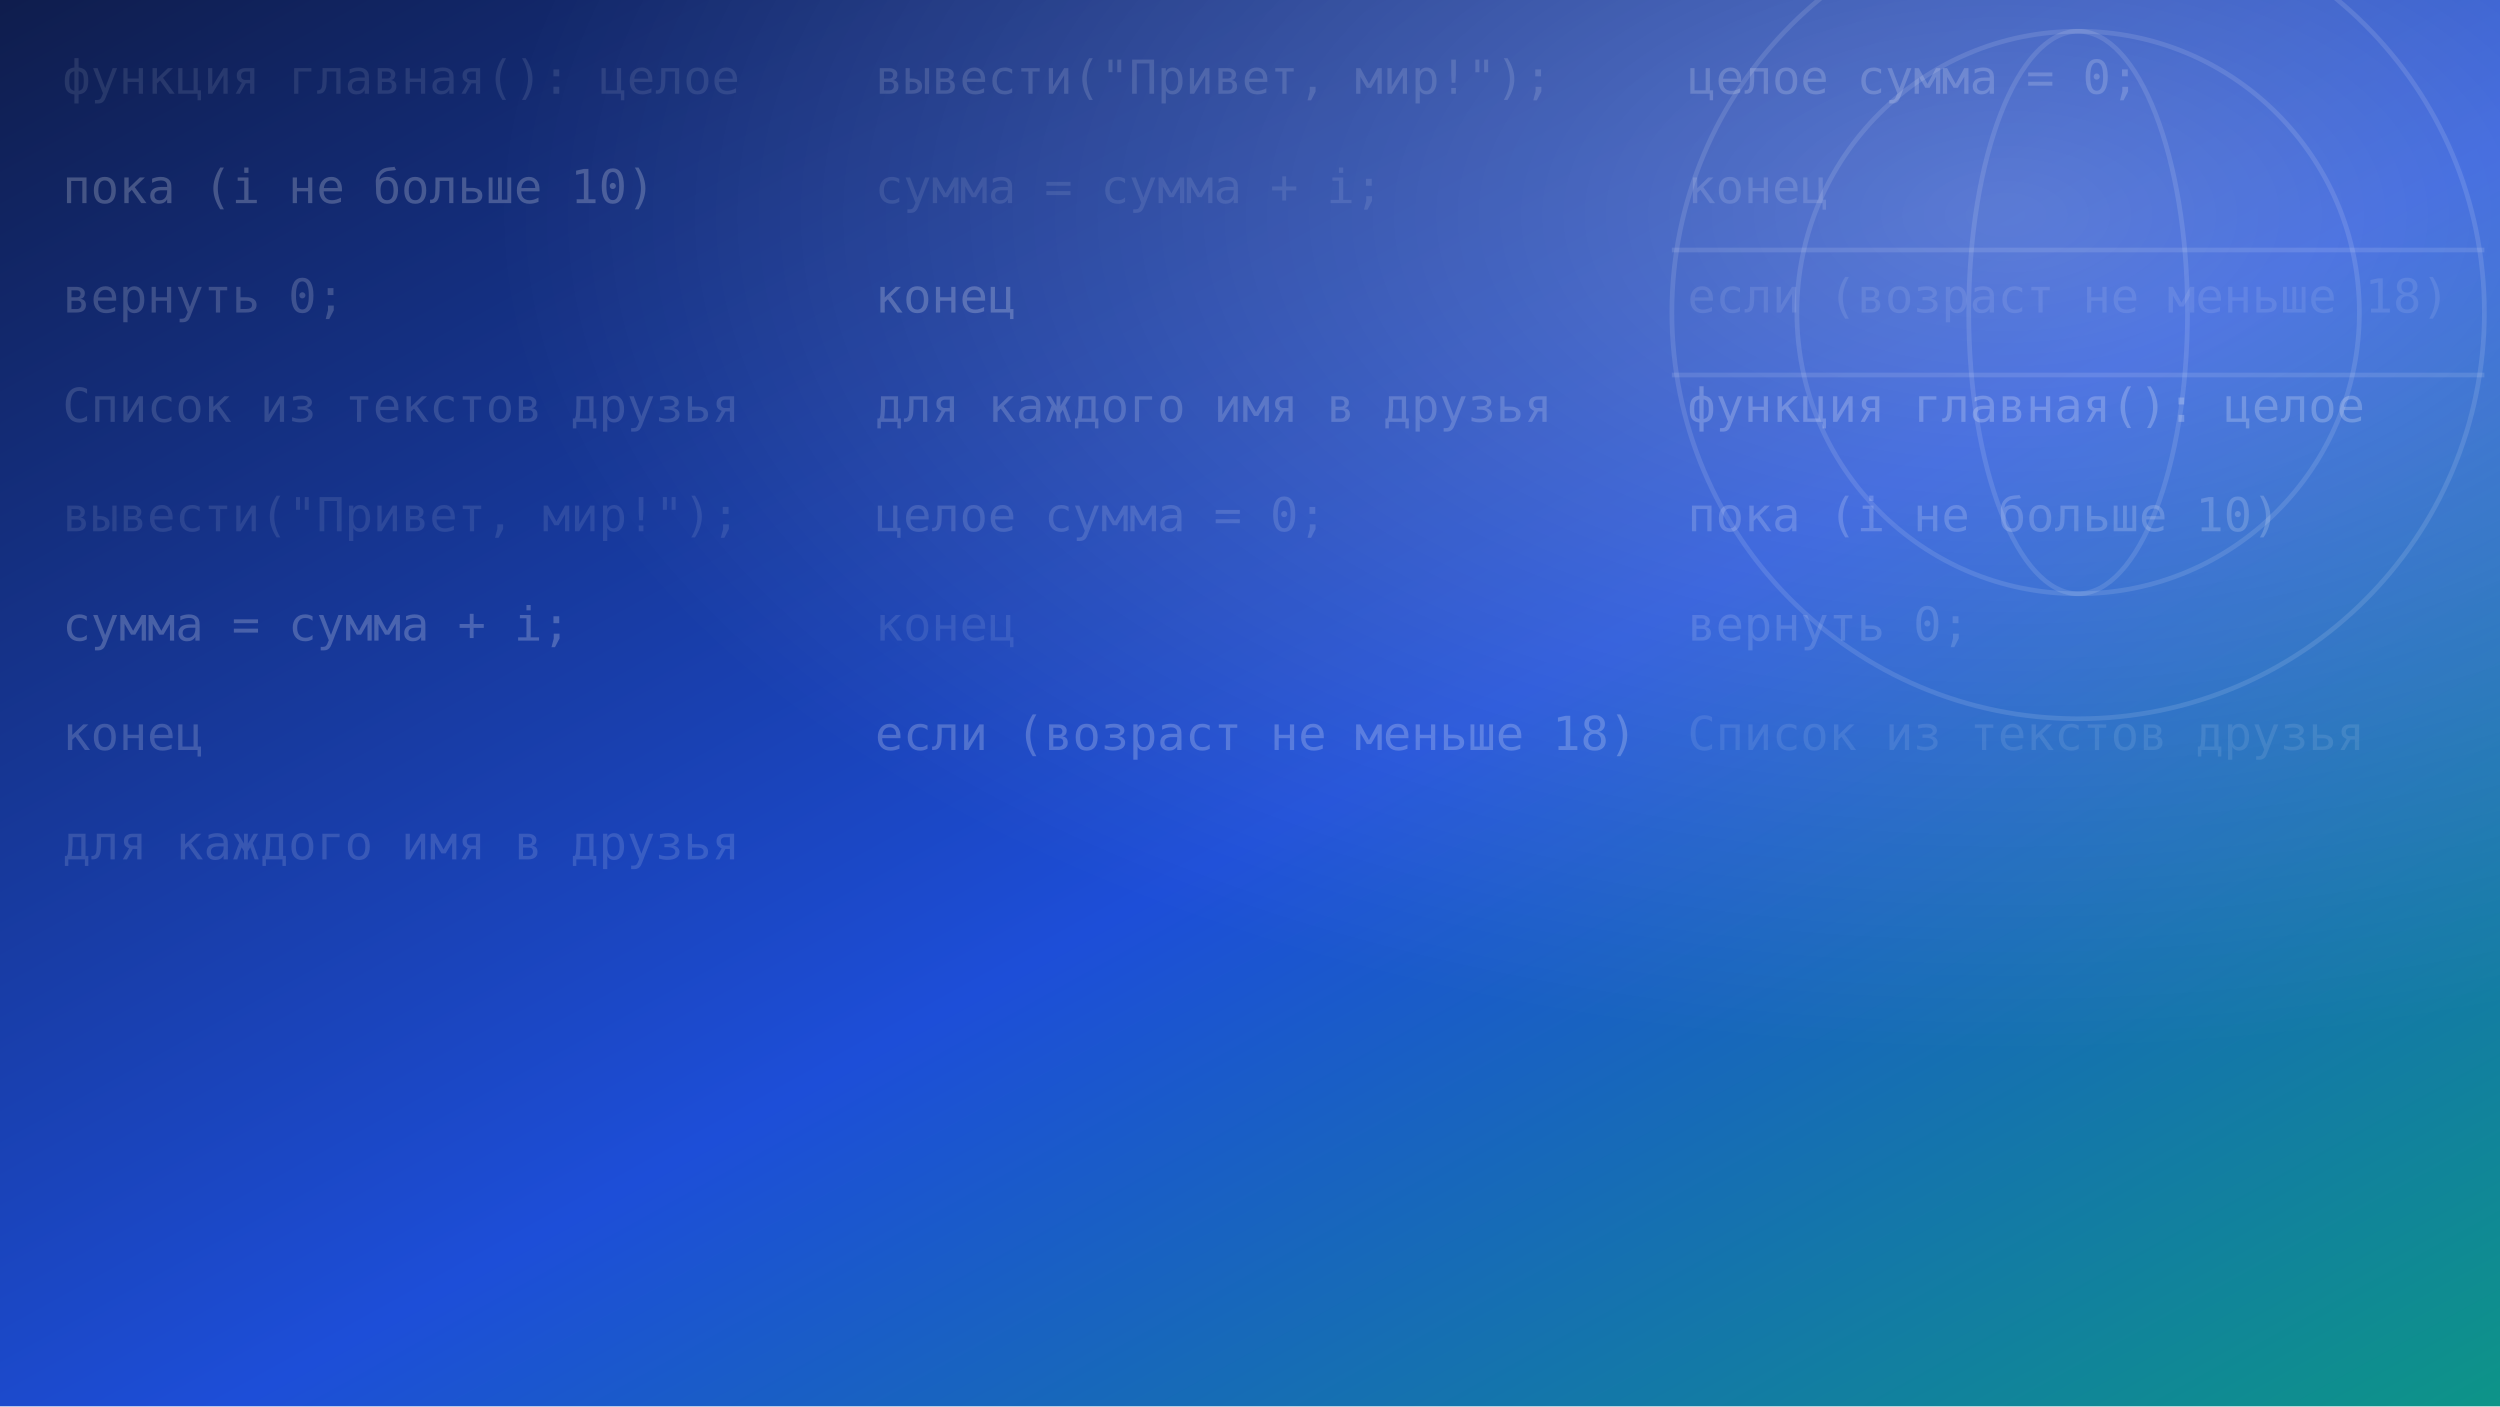
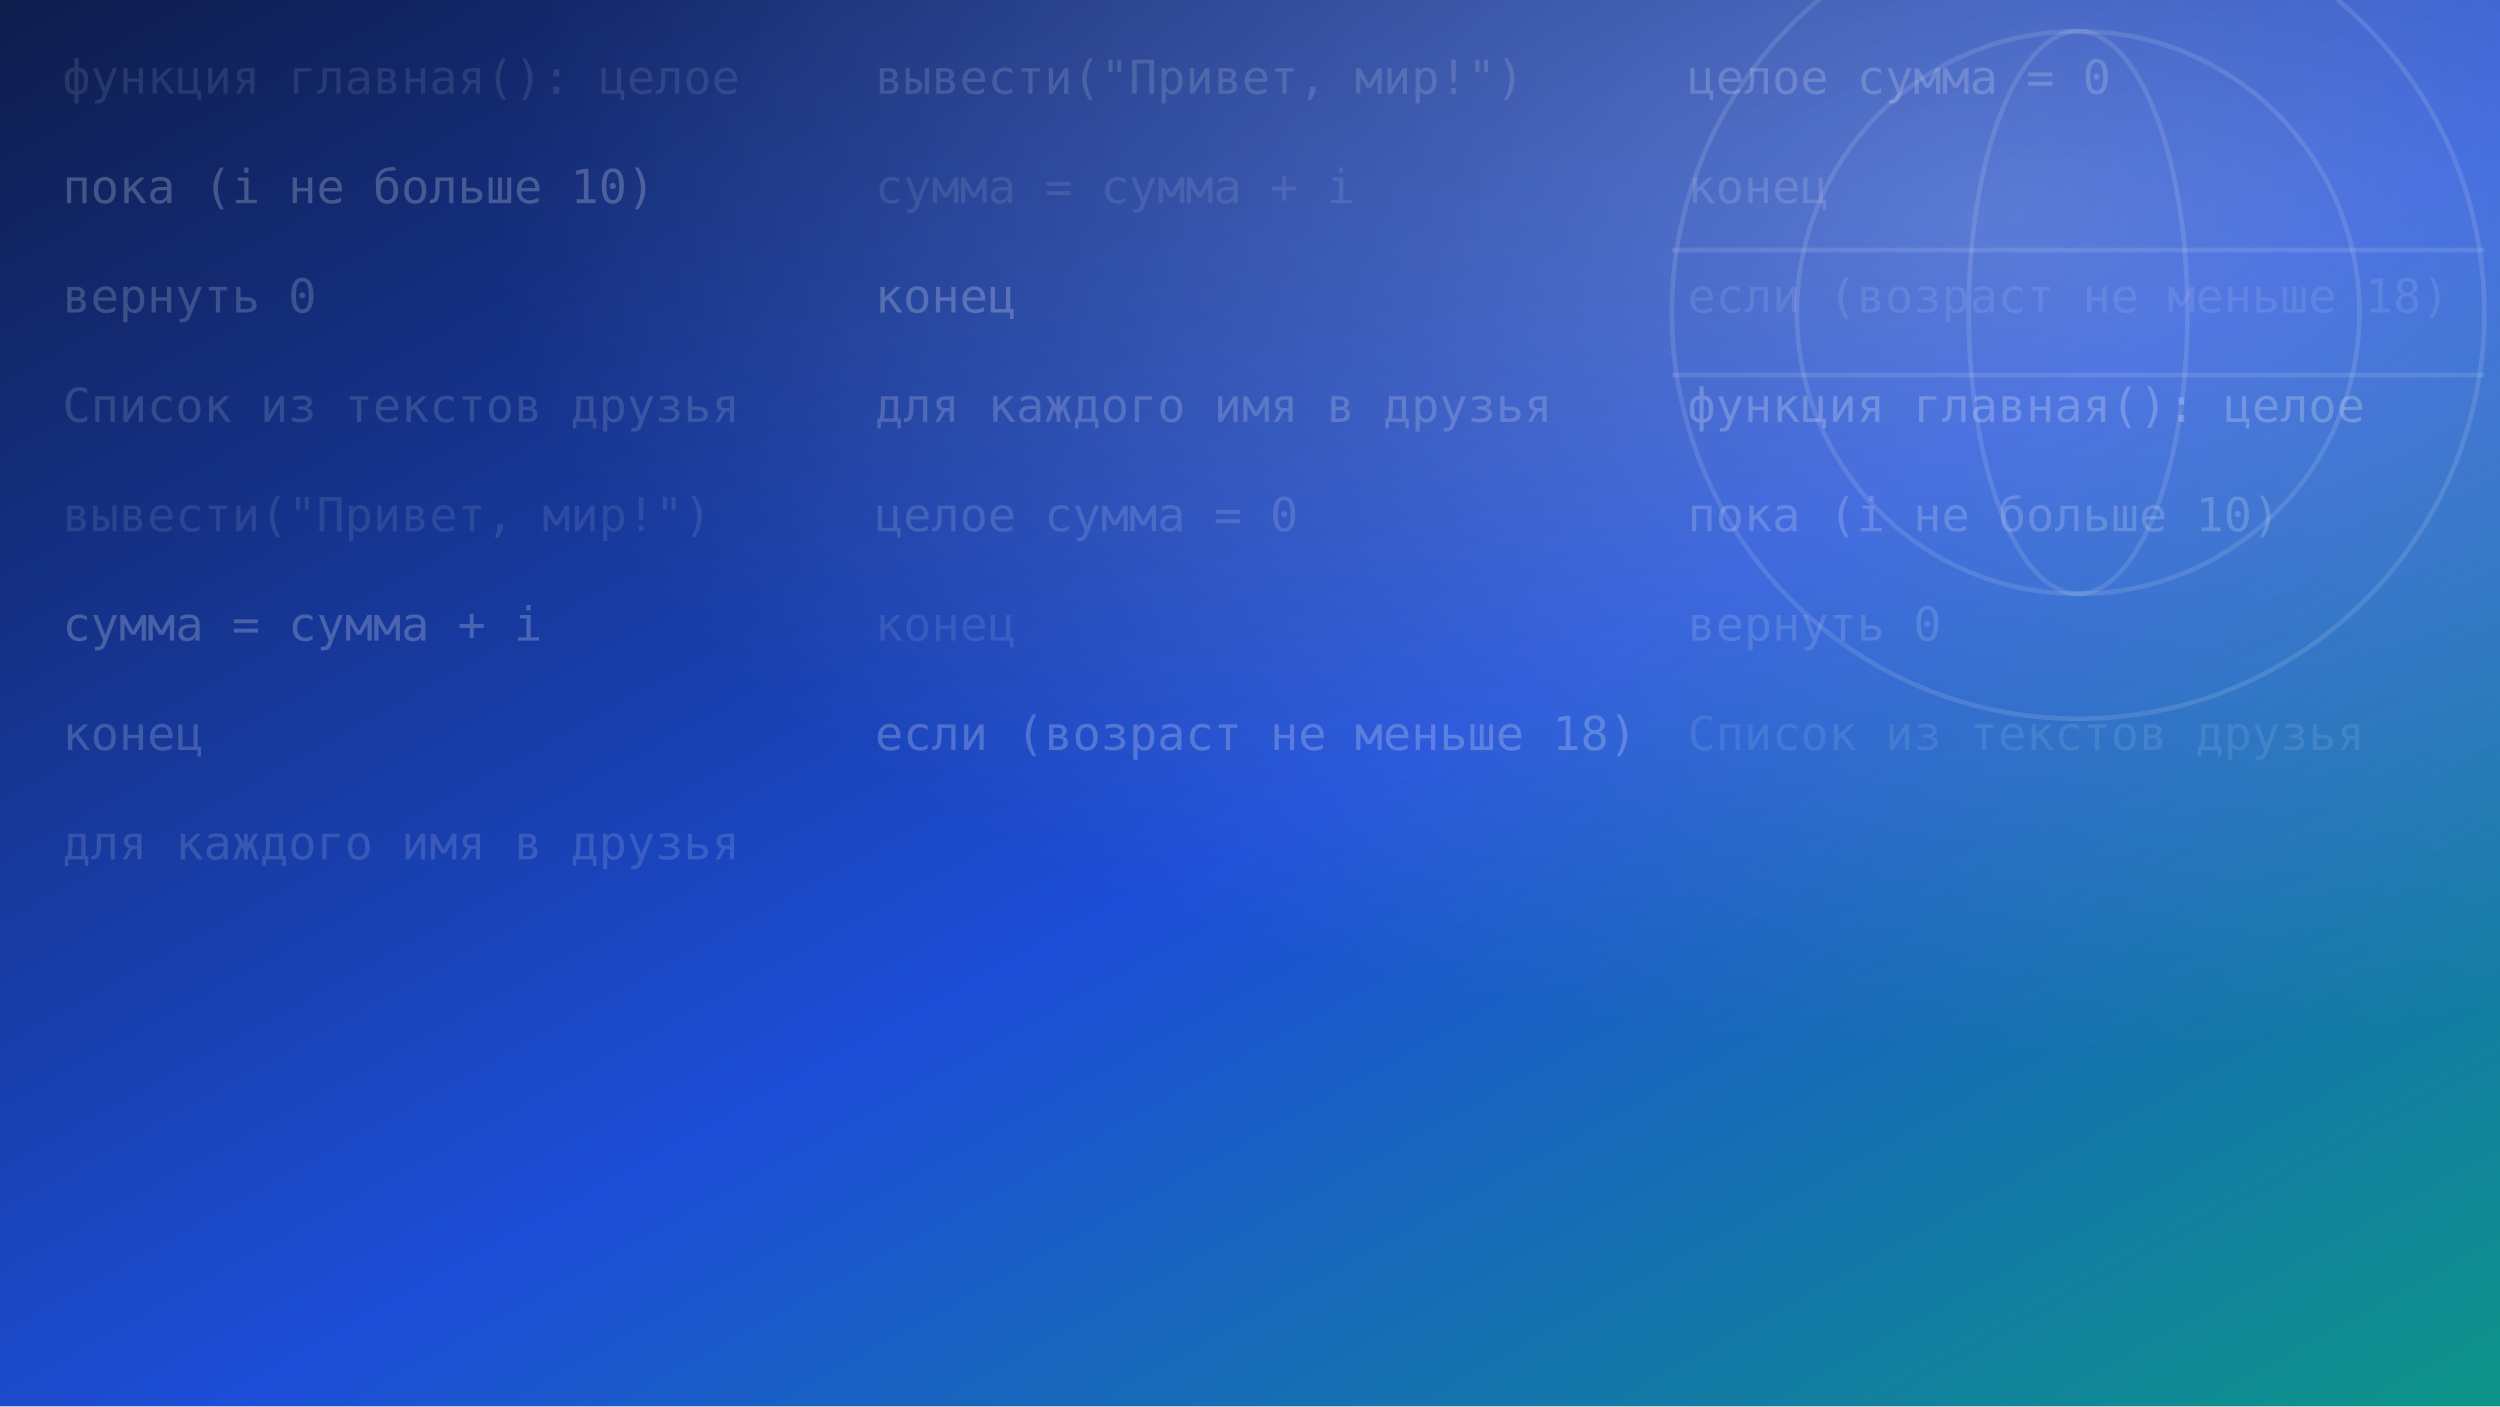
<svg xmlns="http://www.w3.org/2000/svg" viewBox="0 0 1600 900" preserveAspectRatio="xMidYMid slice">
  <defs>
    <linearGradient id="g" x1="0" y1="0" x2="1" y2="1">
      <stop offset="0" stop-color="#0f1d4d" />
      <stop offset=".55" stop-color="#1d4ed8" />
      <stop offset="1" stop-color="#0d9488" />
    </linearGradient>
    <radialGradient id="r" cx=".8" cy=".15" r=".6">
      <stop offset="0" stop-color="#fff" stop-opacity=".28" />
      <stop offset="1" stop-color="#fff" stop-opacity="0" />
    </radialGradient>
  </defs>
  <rect width="1600" height="900" fill="url(#g)" />
  <rect width="1600" height="900" fill="url(#r)" />
  <text x="40" y="60" fill="#fff" fill-opacity="0.1" font-family="monospace" font-size="30">функция главная(): целое</text>
-   <text x="560" y="60" fill="#fff" fill-opacity="0.14" font-family="monospace" font-size="30">    вывести("Привет, мир!");</text>
-   <text x="1080" y="60" fill="#fff" fill-opacity="0.18" font-family="monospace" font-size="30">    целое сумма = 0;</text>
+   <text x="560" y="60" fill="#fff" fill-opacity="0.14" font-family="monospace" font-size="30">    вывести("Привет, мир!")</text>
+   <text x="1080" y="60" fill="#fff" fill-opacity="0.18" font-family="monospace" font-size="30">    целое сумма = 0</text>
  <text x="40" y="130" fill="#fff" fill-opacity="0.22" font-family="monospace" font-size="30">    пока (i не больше 10)</text>
-   <text x="560" y="130" fill="#fff" fill-opacity="0.1" font-family="monospace" font-size="30">        сумма = сумма + i;</text>
+   <text x="560" y="130" fill="#fff" fill-opacity="0.1" font-family="monospace" font-size="30">        сумма = сумма + i</text>
  <text x="1080" y="130" fill="#fff" fill-opacity="0.14" font-family="monospace" font-size="30">    конец</text>
-   <text x="40" y="200" fill="#fff" fill-opacity="0.18" font-family="monospace" font-size="30">    вернуть 0;</text>
+   <text x="40" y="200" fill="#fff" fill-opacity="0.18" font-family="monospace" font-size="30">    вернуть 0</text>
  <text x="560" y="200" fill="#fff" fill-opacity="0.22" font-family="monospace" font-size="30">конец</text>
  <text x="1080" y="200" fill="#fff" fill-opacity="0.1" font-family="monospace" font-size="30">если (возраст не меньше 18)</text>
  <text x="40" y="270" fill="#fff" fill-opacity="0.14" font-family="monospace" font-size="30">Список из текстов друзья</text>
  <text x="560" y="270" fill="#fff" fill-opacity="0.18" font-family="monospace" font-size="30">для каждого имя в друзья</text>
  <text x="1080" y="270" fill="#fff" fill-opacity="0.22" font-family="monospace" font-size="30">функция главная(): целое</text>
-   <text x="40" y="340" fill="#fff" fill-opacity="0.1" font-family="monospace" font-size="30">    вывести("Привет, мир!");</text>
-   <text x="560" y="340" fill="#fff" fill-opacity="0.14" font-family="monospace" font-size="30">    целое сумма = 0;</text>
+   <text x="40" y="340" fill="#fff" fill-opacity="0.1" font-family="monospace" font-size="30">    вывести("Привет, мир!")</text>
+   <text x="560" y="340" fill="#fff" fill-opacity="0.14" font-family="monospace" font-size="30">    целое сумма = 0</text>
  <text x="1080" y="340" fill="#fff" fill-opacity="0.18" font-family="monospace" font-size="30">    пока (i не больше 10)</text>
-   <text x="40" y="410" fill="#fff" fill-opacity="0.22" font-family="monospace" font-size="30">        сумма = сумма + i;</text>
+   <text x="40" y="410" fill="#fff" fill-opacity="0.22" font-family="monospace" font-size="30">        сумма = сумма + i</text>
  <text x="560" y="410" fill="#fff" fill-opacity="0.1" font-family="monospace" font-size="30">    конец</text>
-   <text x="1080" y="410" fill="#fff" fill-opacity="0.14" font-family="monospace" font-size="30">    вернуть 0;</text>
+   <text x="1080" y="410" fill="#fff" fill-opacity="0.14" font-family="monospace" font-size="30">    вернуть 0</text>
  <text x="40" y="480" fill="#fff" fill-opacity="0.18" font-family="monospace" font-size="30">конец</text>
  <text x="560" y="480" fill="#fff" fill-opacity="0.22" font-family="monospace" font-size="30">если (возраст не меньше 18)</text>
  <text x="1080" y="480" fill="#fff" fill-opacity="0.1" font-family="monospace" font-size="30">Список из текстов друзья</text>
  <text x="40" y="550" fill="#fff" fill-opacity="0.14" font-family="monospace" font-size="30">для каждого имя в друзья</text>
  <g fill="none" stroke="#fff" stroke-opacity=".12" stroke-width="3">
    <circle cx="1330" cy="200" r="260" />
    <circle cx="1330" cy="200" r="180" />
    <ellipse cx="1330" cy="200" rx="70" ry="180" />
    <path d="M1070 160h520M1070 240h520" />
  </g>
</svg>
